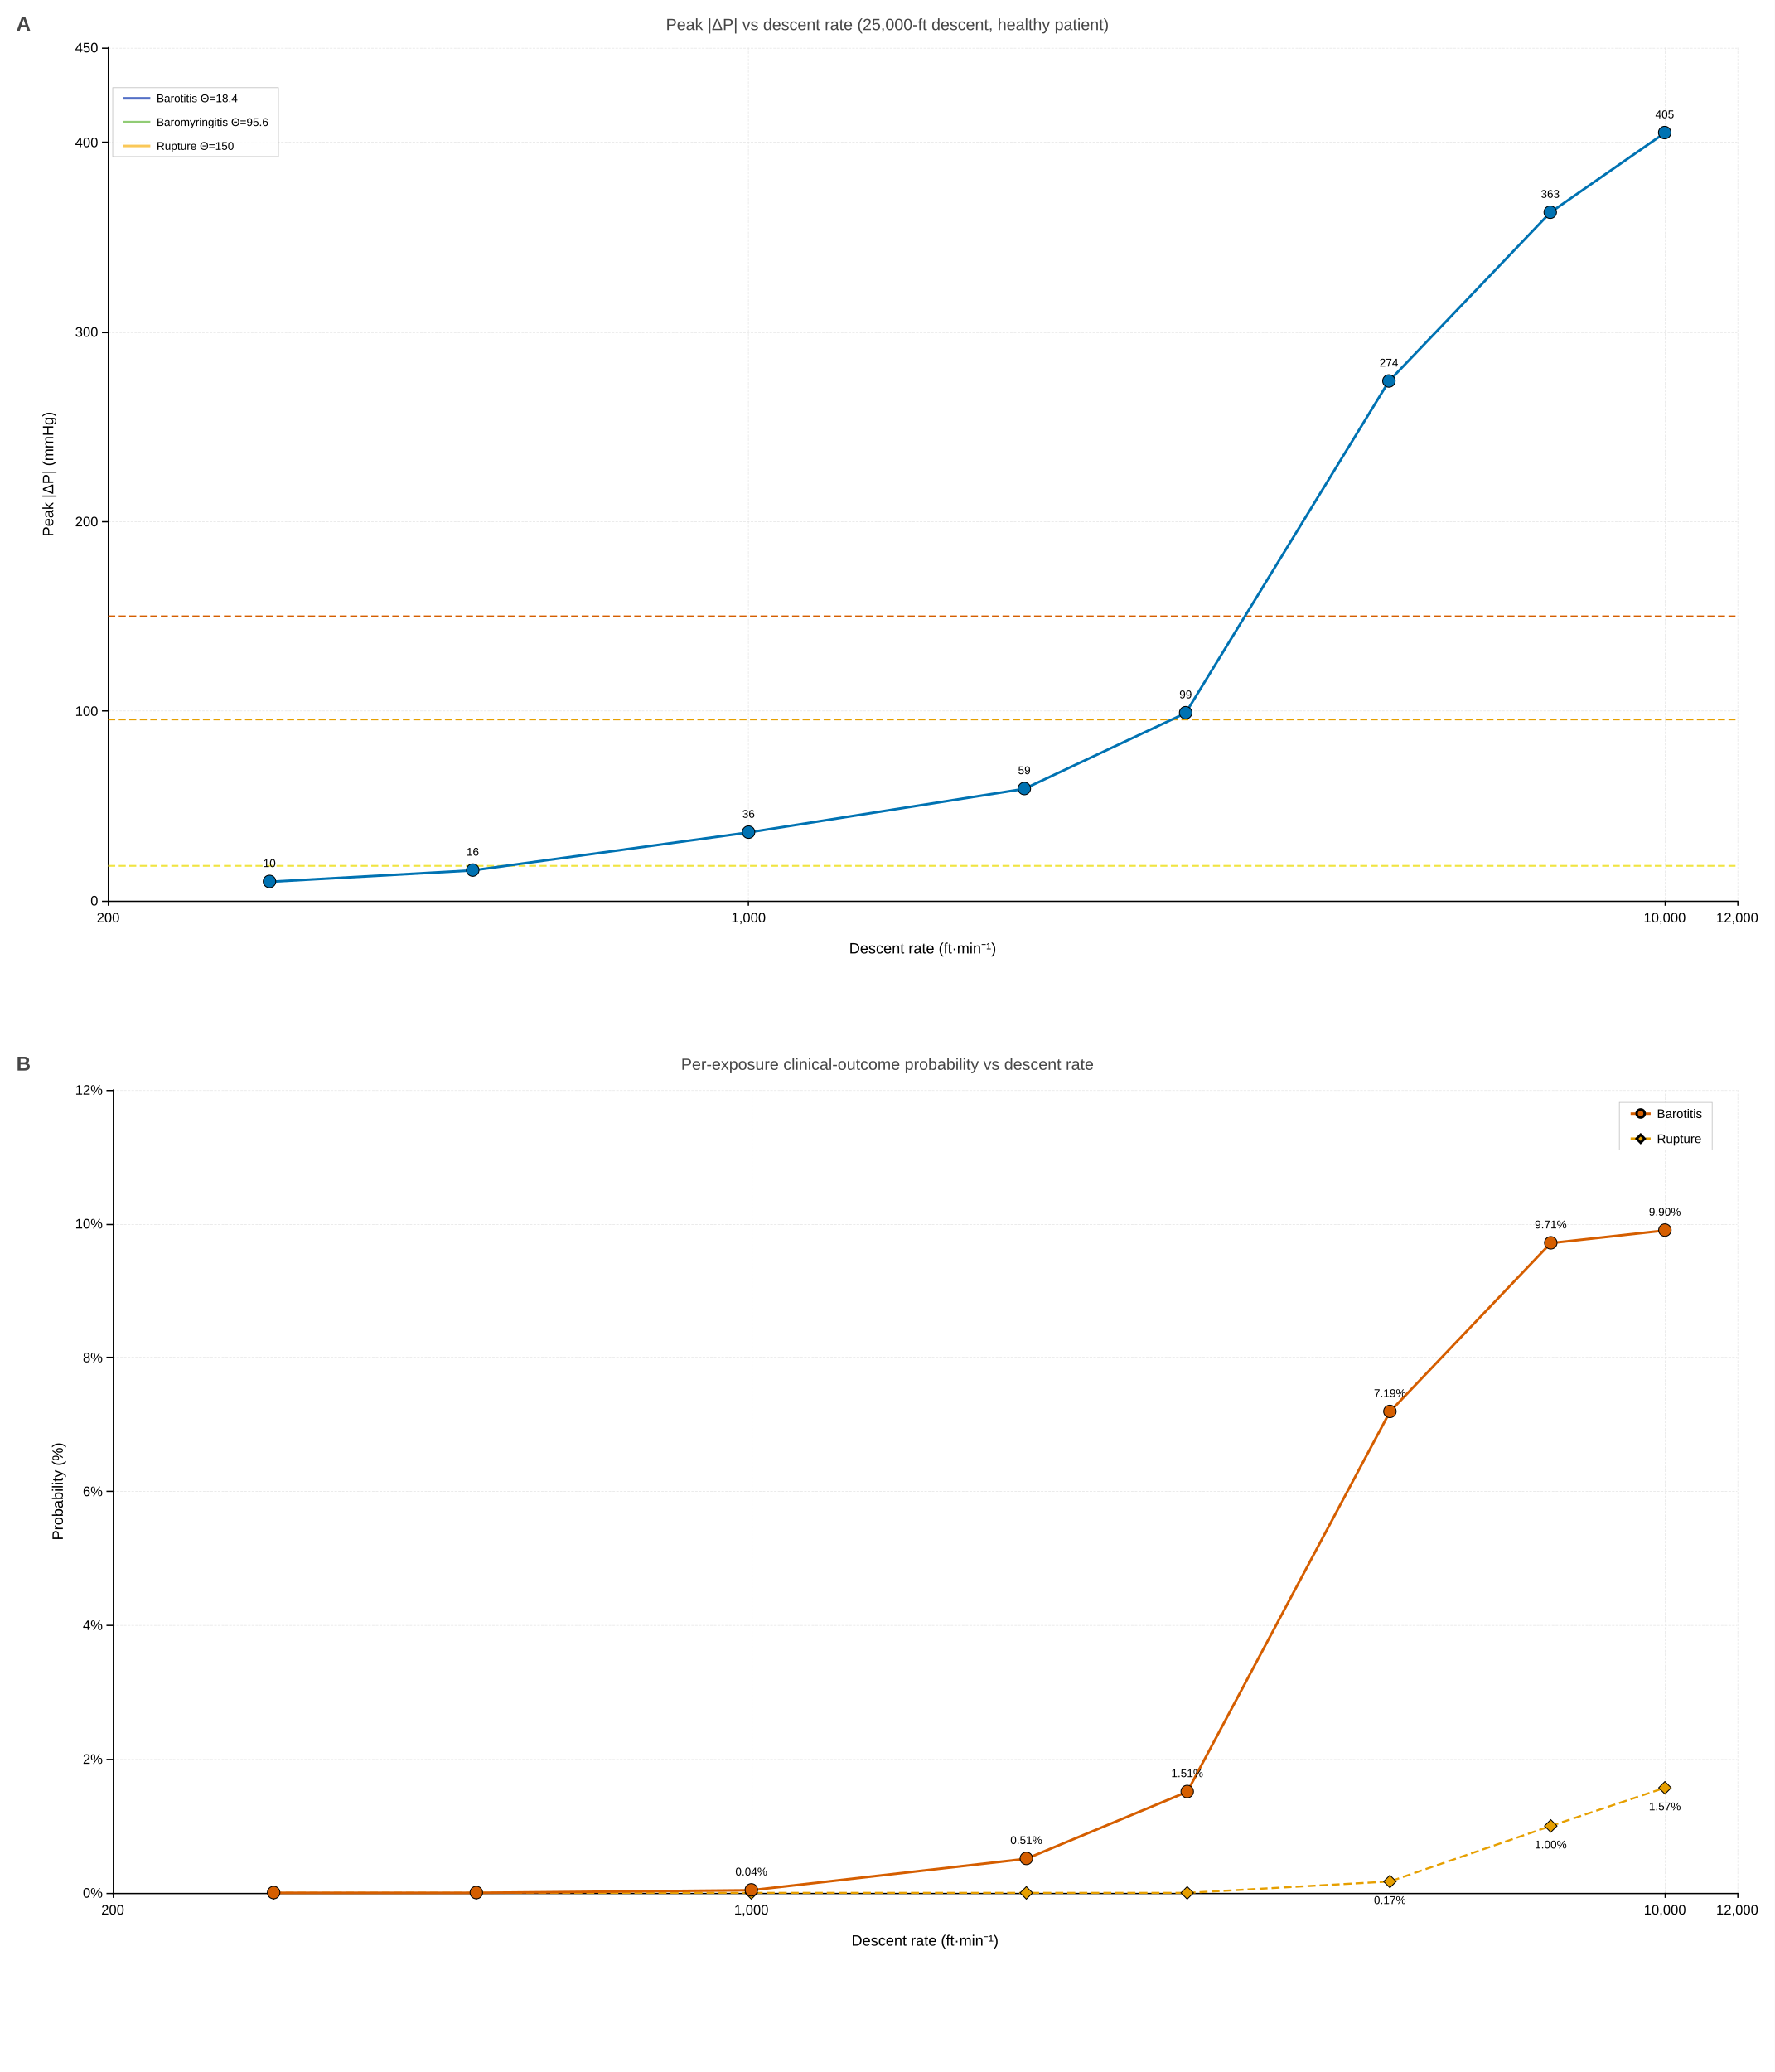
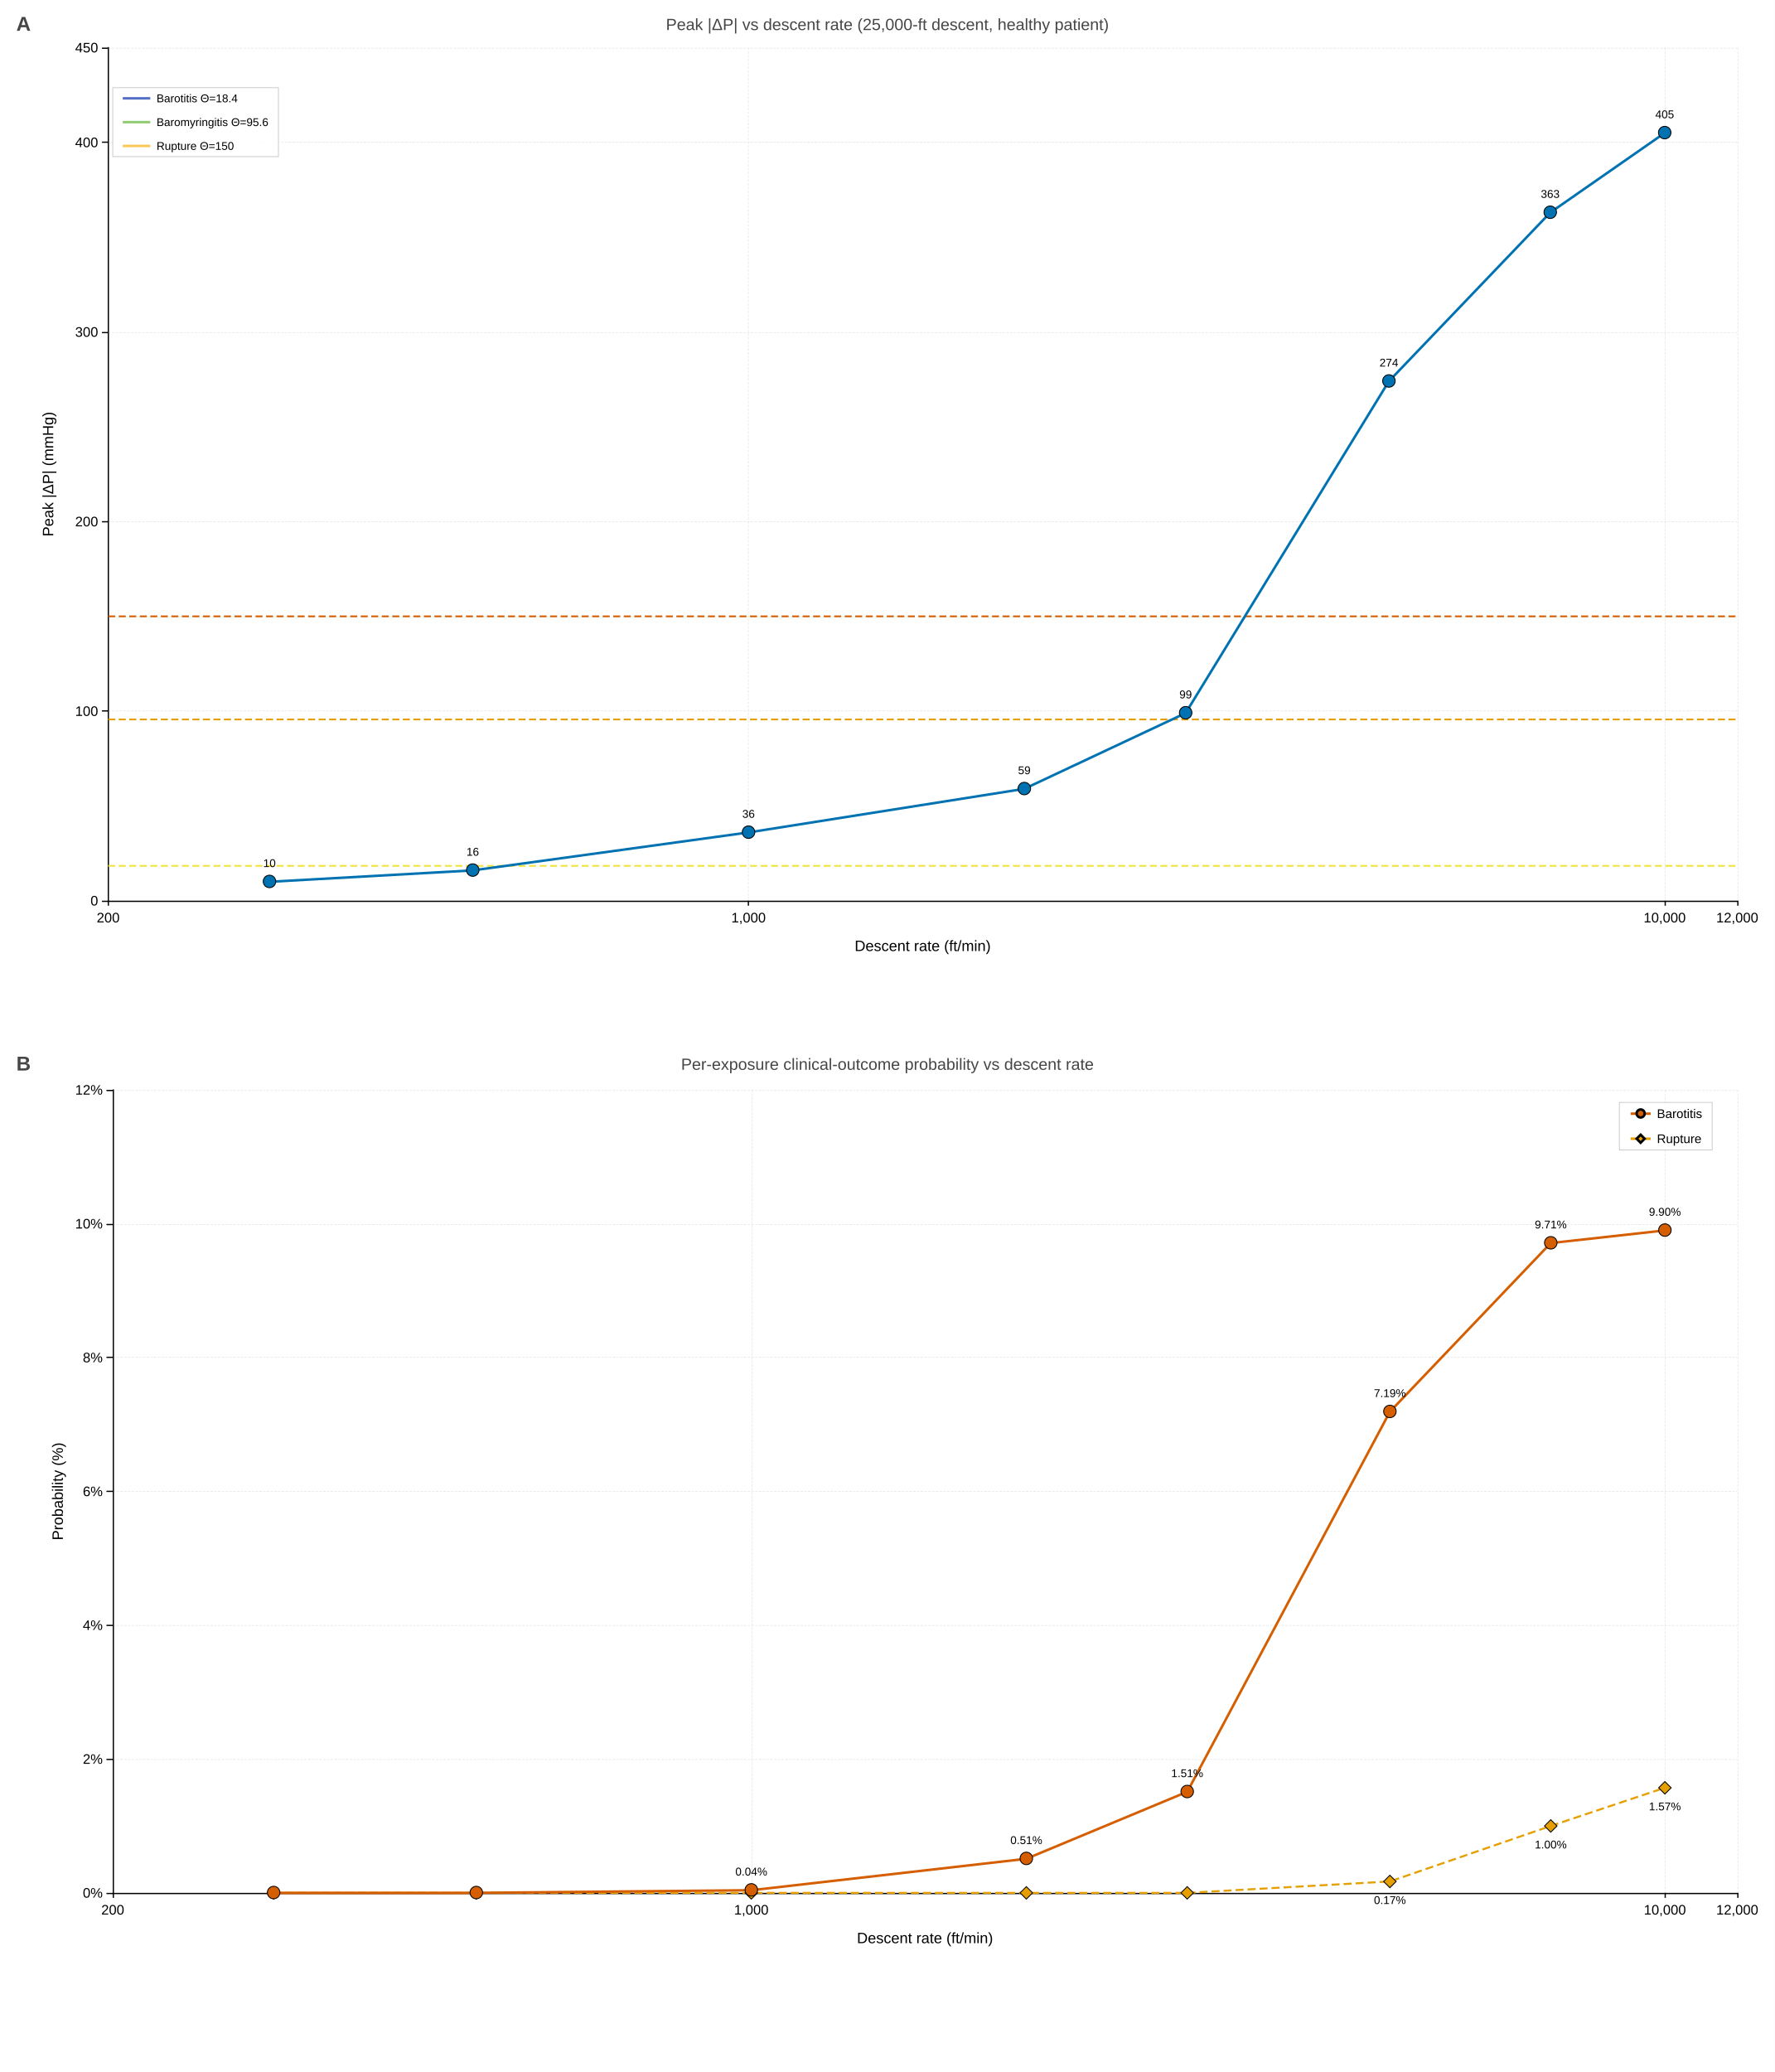
<svg xmlns="http://www.w3.org/2000/svg" width="1417" height="1654" version="1.1" baseProfile="full" viewBox="0 0 1417 1654">
  <rect width="1417" height="1654" x="0" y="0" fill="#ffffff" />
  <path d="M86.4 719.5L1387 719.5" fill="transparent" stroke="#E5E5E5" stroke-width="0.5" stroke-dasharray="2,1" class="zr0-cls-0" />
  <path d="M86.4 567.5L1387 567.5" fill="transparent" stroke="#E5E5E5" stroke-width="0.5" stroke-dasharray="2,1" class="zr0-cls-0" />
  <path d="M86.4 416.5L1387 416.5" fill="transparent" stroke="#E5E5E5" stroke-width="0.5" stroke-dasharray="2,1" class="zr0-cls-0" />
  <path d="M86.4 265.5L1387 265.5" fill="transparent" stroke="#E5E5E5" stroke-width="0.5" stroke-dasharray="2,1" class="zr0-cls-0" />
  <path d="M86.4 113.5L1387 113.5" fill="transparent" stroke="#E5E5E5" stroke-width="0.5" stroke-dasharray="2,1" class="zr0-cls-0" />
  <path d="M86.4 38.5L1387 38.5" fill="transparent" stroke="#E5E5E5" stroke-width="0.5" stroke-dasharray="2,1" class="zr0-cls-0" />
  <path d="M90 1511.5L1387 1511.5" fill="transparent" stroke="#E5E5E5" stroke-width="0.5" stroke-dasharray="2,1" class="zr0-cls-0" />
  <path d="M90 1404.5L1387 1404.5" fill="transparent" stroke="#E5E5E5" stroke-width="0.5" stroke-dasharray="2,1" class="zr0-cls-0" />
  <path d="M90 1297.5L1387 1297.5" fill="transparent" stroke="#E5E5E5" stroke-width="0.5" stroke-dasharray="2,1" class="zr0-cls-0" />
  <path d="M90 1190.5L1387 1190.5" fill="transparent" stroke="#E5E5E5" stroke-width="0.5" stroke-dasharray="2,1" class="zr0-cls-0" />
  <path d="M90 1083.5L1387 1083.5" fill="transparent" stroke="#E5E5E5" stroke-width="0.5" stroke-dasharray="2,1" class="zr0-cls-0" />
  <path d="M90 977.5L1387 977.5" fill="transparent" stroke="#E5E5E5" stroke-width="0.5" stroke-dasharray="2,1" class="zr0-cls-0" />
  <path d="M90 870.5L1387 870.5" fill="transparent" stroke="#E5E5E5" stroke-width="0.5" stroke-dasharray="2,1" class="zr0-cls-0" />
  <path d="M86.5 38L86.5 719" fill="transparent" stroke="#E5E5E5" stroke-width="0.5" stroke-dasharray="2,1" class="zr0-cls-0" />
  <path d="M597.5 38L597.5 719" fill="transparent" stroke="#E5E5E5" stroke-width="0.5" stroke-dasharray="2,1" class="zr0-cls-0" />
  <path d="M1329.5 38L1329.5 719" fill="transparent" stroke="#E5E5E5" stroke-width="0.5" stroke-dasharray="2,1" class="zr0-cls-0" />
  <path d="M1387.5 38L1387.5 719" fill="transparent" stroke="#E5E5E5" stroke-width="0.5" stroke-dasharray="2,1" class="zr0-cls-0" />
  <path d="M90.5 870L90.5 1511" fill="transparent" stroke="#E5E5E5" stroke-width="0.5" stroke-dasharray="2,1" class="zr0-cls-0" />
  <path d="M600.5 870L600.5 1511" fill="transparent" stroke="#E5E5E5" stroke-width="0.5" stroke-dasharray="2,1" class="zr0-cls-0" />
  <path d="M1329.5 870L1329.5 1511" fill="transparent" stroke="#E5E5E5" stroke-width="0.5" stroke-dasharray="2,1" class="zr0-cls-0" />
  <path d="M1387.5 870L1387.5 1511" fill="transparent" stroke="#E5E5E5" stroke-width="0.5" stroke-dasharray="2,1" class="zr0-cls-0" />
  <path d="M86.5 719L86.5 38" fill="transparent" stroke="#000" stroke-linecap="round" class="zr0-cls-0" />
  <text dominant-baseline="central" text-anchor="middle" style="font-size:12px;font-family:Arial, Helvetica, 'Liberation Sans', sans-serif;" xml:space="preserve" y="-6" transform="matrix(0,-1,1,0,44.353,378.5)" fill="#000">Peak |ΔP| (mmHg)</text>
  <path d="M90.5 1511L90.5 870" fill="transparent" stroke="#000" stroke-linecap="round" class="zr0-cls-0" />
  <text dominant-baseline="central" text-anchor="middle" style="font-size:12px;font-family:Arial, Helvetica, 'Liberation Sans', sans-serif;" xml:space="preserve" y="-6" transform="matrix(0,-1,1,0,52.0161,1190.5)" fill="#000">Probability (%)</text>
  <path d="M86.4 719.5L1387 719.5" fill="transparent" stroke="#000" stroke-linecap="round" class="zr0-cls-0" />
-   <text dominant-baseline="central" text-anchor="middle" style="font-size:12px;font-family:Arial, Helvetica, 'Liberation Sans', sans-serif;" xml:space="preserve" y="6" transform="translate(736.6765 749)" fill="#000">Descent rate (ft·min⁻¹)</text>
+   <text dominant-baseline="central" text-anchor="middle" style="font-size:12px;font-family:Arial, Helvetica, 'Liberation Sans', sans-serif;" xml:space="preserve" y="6" transform="translate(736.6765 749)" fill="#000">Descent rate (ft/min)</text>
  <path d="M90 1511.5L1387 1511.5" fill="transparent" stroke="#000" stroke-linecap="round" class="zr0-cls-0" />
-   <text dominant-baseline="central" text-anchor="middle" style="font-size:12px;font-family:Arial, Helvetica, 'Liberation Sans', sans-serif;" xml:space="preserve" y="6" transform="translate(738.5081 1541)" fill="#000">Descent rate (ft·min⁻¹)</text>
+   <text dominant-baseline="central" text-anchor="middle" style="font-size:12px;font-family:Arial, Helvetica, 'Liberation Sans', sans-serif;" xml:space="preserve" y="6" transform="translate(738.5081 1541)" fill="#000">Descent rate (ft/min)</text>
  <path d="M86.4 719.5L81.4 719.5" fill="transparent" stroke="#000" class="zr0-cls-0" />
  <path d="M86.4 567.5L81.4 567.5" fill="transparent" stroke="#000" class="zr0-cls-0" />
  <path d="M86.4 416.5L81.4 416.5" fill="transparent" stroke="#000" class="zr0-cls-0" />
  <path d="M86.4 265.5L81.4 265.5" fill="transparent" stroke="#000" class="zr0-cls-0" />
  <path d="M86.4 113.5L81.4 113.5" fill="transparent" stroke="#000" class="zr0-cls-0" />
  <path d="M86.4 38.5L81.4 38.5" fill="transparent" stroke="#000" class="zr0-cls-0" />
  <path d="M90 1511.5L85 1511.5" fill="transparent" stroke="#000" class="zr0-cls-0" />
  <path d="M90 1404.5L85 1404.5" fill="transparent" stroke="#000" class="zr0-cls-0" />
  <path d="M90 1297.5L85 1297.5" fill="transparent" stroke="#000" class="zr0-cls-0" />
  <path d="M90 1190.5L85 1190.5" fill="transparent" stroke="#000" class="zr0-cls-0" />
  <path d="M90 1083.5L85 1083.5" fill="transparent" stroke="#000" class="zr0-cls-0" />
  <path d="M90 977.5L85 977.5" fill="transparent" stroke="#000" class="zr0-cls-0" />
  <path d="M90 870.5L85 870.5" fill="transparent" stroke="#000" class="zr0-cls-0" />
  <path d="M86.5 719L86.5 723" fill="transparent" stroke="#000" class="zr0-cls-0" />
  <path d="M597.5 719L597.5 723" fill="transparent" stroke="#000" class="zr0-cls-0" />
  <path d="M1329.5 719L1329.5 723" fill="transparent" stroke="#000" class="zr0-cls-0" />
  <path d="M1387.5 719L1387.5 723" fill="transparent" stroke="#000" class="zr0-cls-0" />
  <path d="M90.5 1511L90.5 1515" fill="transparent" stroke="#000" class="zr0-cls-0" />
  <path d="M600.5 1511L600.5 1515" fill="transparent" stroke="#000" class="zr0-cls-0" />
  <path d="M1329.5 1511L1329.5 1515" fill="transparent" stroke="#000" class="zr0-cls-0" />
  <path d="M1387.5 1511L1387.5 1515" fill="transparent" stroke="#000" class="zr0-cls-0" />
  <text dominant-baseline="central" text-anchor="end" style="font-size:11px;font-family:Arial, Helvetica, 'Liberation Sans', sans-serif;" transform="translate(78.353 719)" fill="#000">0</text>
  <text dominant-baseline="central" text-anchor="end" style="font-size:11px;font-family:Arial, Helvetica, 'Liberation Sans', sans-serif;" transform="translate(78.353 567.6667)" fill="#000">100</text>
  <text dominant-baseline="central" text-anchor="end" style="font-size:11px;font-family:Arial, Helvetica, 'Liberation Sans', sans-serif;" transform="translate(78.353 416.3333)" fill="#000">200</text>
  <text dominant-baseline="central" text-anchor="end" style="font-size:11px;font-family:Arial, Helvetica, 'Liberation Sans', sans-serif;" transform="translate(78.353 265)" fill="#000">300</text>
  <text dominant-baseline="central" text-anchor="end" style="font-size:11px;font-family:Arial, Helvetica, 'Liberation Sans', sans-serif;" transform="translate(78.353 113.6667)" fill="#000">400</text>
  <text dominant-baseline="central" text-anchor="end" style="font-size:11px;font-family:Arial, Helvetica, 'Liberation Sans', sans-serif;" transform="translate(78.353 38)" fill="#000">450</text>
  <text dominant-baseline="central" text-anchor="end" style="font-size:11px;font-family:Arial, Helvetica, 'Liberation Sans', sans-serif;" transform="translate(82.0161 1511)" fill="#000">0%</text>
  <text dominant-baseline="central" text-anchor="end" style="font-size:11px;font-family:Arial, Helvetica, 'Liberation Sans', sans-serif;" transform="translate(82.0161 1404.167)" fill="#000">2%</text>
  <text dominant-baseline="central" text-anchor="end" style="font-size:11px;font-family:Arial, Helvetica, 'Liberation Sans', sans-serif;" transform="translate(82.0161 1297.333)" fill="#000">4%</text>
  <text dominant-baseline="central" text-anchor="end" style="font-size:11px;font-family:Arial, Helvetica, 'Liberation Sans', sans-serif;" transform="translate(82.0161 1190.5)" fill="#000">6%</text>
  <text dominant-baseline="central" text-anchor="end" style="font-size:11px;font-family:Arial, Helvetica, 'Liberation Sans', sans-serif;" transform="translate(82.0161 1083.667)" fill="#000">8%</text>
  <text dominant-baseline="central" text-anchor="end" style="font-size:11px;font-family:Arial, Helvetica, 'Liberation Sans', sans-serif;" transform="translate(82.0161 976.8333)" fill="#000">10%</text>
  <text dominant-baseline="central" text-anchor="end" style="font-size:11px;font-family:Arial, Helvetica, 'Liberation Sans', sans-serif;" transform="translate(82.0161 870)" fill="#000">12%</text>
  <text dominant-baseline="central" text-anchor="middle" style="font-size:11px;font-family:Arial, Helvetica, 'Liberation Sans', sans-serif;" y="5.5" transform="translate(86.353 727)" fill="#000">200</text>
  <text dominant-baseline="central" text-anchor="middle" style="font-size:11px;font-family:Arial, Helvetica, 'Liberation Sans', sans-serif;" y="5.5" transform="translate(597.6218 727)" fill="#000">1,000</text>
  <text dominant-baseline="central" text-anchor="middle" style="font-size:11px;font-family:Arial, Helvetica, 'Liberation Sans', sans-serif;" y="5.5" transform="translate(1329.082 727)" fill="#000">10,000</text>
  <text dominant-baseline="central" text-anchor="middle" style="font-size:11px;font-family:Arial, Helvetica, 'Liberation Sans', sans-serif;" y="5.5" transform="translate(1387 727)" fill="#000">12,000</text>
  <text dominant-baseline="central" text-anchor="middle" style="font-size:11px;font-family:Arial, Helvetica, 'Liberation Sans', sans-serif;" y="5.5" transform="translate(90.0161 1519)" fill="#000">200</text>
  <text dominant-baseline="central" text-anchor="middle" style="font-size:11px;font-family:Arial, Helvetica, 'Liberation Sans', sans-serif;" y="5.5" transform="translate(599.845 1519)" fill="#000">1,000</text>
  <text dominant-baseline="central" text-anchor="middle" style="font-size:11px;font-family:Arial, Helvetica, 'Liberation Sans', sans-serif;" y="5.5" transform="translate(1329.245 1519)" fill="#000">10,000</text>
  <text dominant-baseline="central" text-anchor="middle" style="font-size:11px;font-family:Arial, Helvetica, 'Liberation Sans', sans-serif;" y="5.5" transform="translate(1387 1519)" fill="#000">12,000</text>
  <g clip-path="url(#zr0-c0)">
    <path d="M86.4 691.2L1387 691.2" fill="transparent" stroke="#F0E442" stroke-width="1.4" stroke-dasharray="5.6,2.8" stroke-linejoin="bevel" class="zr0-cls-0" />
  </g>
  <g clip-path="url(#zr0-c1)">
    <path d="M86.4 574.3L1387 574.3" fill="transparent" stroke="#E69F00" stroke-width="1.4" stroke-dasharray="5.6,2.8" stroke-linejoin="bevel" class="zr0-cls-0" />
  </g>
  <g clip-path="url(#zr0-c2)">
    <path d="M86.4 492L1387 492" fill="transparent" stroke="#D55E00" stroke-width="1.4" stroke-dasharray="5.6,2.8" stroke-linejoin="bevel" class="zr0-cls-0" />
  </g>
  <path d="M-8 -4l132.3 0l0 55l-132.3 0Z" transform="translate(98 74)" fill="rgb(255,255,255)" fill-opacity="0.85" stroke="#bbb" stroke-width="0.5" class="zr0-cls-0" />
  <path d="M-8 -4l74.1 0l0 38l-74.1 0Z" transform="translate(1300.877 884)" fill="rgb(255,255,255)" fill-opacity="0.85" stroke="#bbb" stroke-width="0.5" class="zr0-cls-0" />
  <path d="M0 0l22 0l0 2l-22 0Z" transform="translate(98 77.5)" fill="#5470c6" class="zr0-cls-0" />
  <text dominant-baseline="central" text-anchor="start" style="font-size:9px;font-family:Arial, Helvetica, 'Liberation Sans', sans-serif;" xml:space="preserve" x="27" y="1" transform="translate(98 77.5)" fill="#000">Barotitis Θ=18.4</text>
  <path d="M0 -3.5l91.8 0l0 9l-91.8 0Z" transform="translate(98 77.5)" fill="transparent" class="zr0-cls-0" />
  <path d="M0 0l22 0l0 2l-22 0Z" transform="translate(98 96.5)" fill="#91cc75" class="zr0-cls-0" />
  <text dominant-baseline="central" text-anchor="start" style="font-size:9px;font-family:Arial, Helvetica, 'Liberation Sans', sans-serif;" xml:space="preserve" x="27" y="1" transform="translate(98 96.5)" fill="#000">Baromyringitis Θ=95.6</text>
  <path d="M0 -3.5l116.3 0l0 9l-116.3 0Z" transform="translate(98 96.5)" fill="transparent" class="zr0-cls-0" />
  <path d="M0 0l22 0l0 2l-22 0Z" transform="translate(98 115.5)" fill="#fac858" class="zr0-cls-0" />
  <text dominant-baseline="central" text-anchor="start" style="font-size:9px;font-family:Arial, Helvetica, 'Liberation Sans', sans-serif;" xml:space="preserve" x="27" y="1" transform="translate(98 115.5)" fill="#000">Rupture Θ=150</text>
  <path d="M0 -3.5l88.8 0l0 9l-88.8 0Z" transform="translate(98 115.5)" fill="transparent" class="zr0-cls-0" />
  <path d="M0 4L16 4" transform="translate(1301.877 885)" fill="#000" stroke="#D55E00" stroke-width="2" stroke-linecap="butt" stroke-miterlimit="10" class="zr0-cls-0" />
  <path d="M11.2 4A3.2 3.2 0 1 1 11.2 3.7A3.2 3.2 0 0 1 11.2 4" transform="translate(1301.877 885)" fill="#D55E00" stroke="#000" stroke-width="2" stroke-linecap="butt" stroke-miterlimit="10" class="zr0-cls-0" />
  <text dominant-baseline="central" text-anchor="start" style="font-size:10px;font-family:Arial, Helvetica, 'Liberation Sans', sans-serif;" x="21" y="4" transform="translate(1301.877 885)" fill="#000">Barotitis</text>
  <path d="M-1 -1l58.1 0l0 10l-58.1 0Z" transform="translate(1301.877 885)" fill="transparent" class="zr0-cls-1" />
  <path d="M0 4L16 4" transform="translate(1301.877 905)" fill="#000" stroke="#E69F00" stroke-width="2" stroke-dasharray="8,4" stroke-linecap="butt" stroke-miterlimit="10" class="zr0-cls-0" />
  <path d="M8 0.8L11.2 4L8 7.2L4.8 4Z" transform="translate(1301.877 905)" fill="#E69F00" stroke="#000" stroke-width="2" stroke-linecap="butt" stroke-miterlimit="10" class="zr0-cls-0" />
  <text dominant-baseline="central" text-anchor="start" style="font-size:10px;font-family:Arial, Helvetica, 'Liberation Sans', sans-serif;" x="21" y="4" transform="translate(1301.877 905)" fill="#000">Rupture</text>
  <path d="M-1 -1l57.6 0l0 10l-57.6 0Z" transform="translate(1301.877 905)" fill="transparent" class="zr0-cls-1" />
  <path d="M-5 -5l21.6 0l0 26l-21.6 0Z" transform="translate(13 11)" fill="rgb(0,0,0)" fill-opacity="0" stroke="#ccc" stroke-width="0" class="zr0-cls-0" />
  <path d="M-181.8 -5l363.6 0l0 23l-363.6 0Z" transform="translate(708.5 13)" fill="rgb(0,0,0)" fill-opacity="0" stroke="#ccc" stroke-width="0" class="zr0-cls-0" />
  <path d="M-5 -5l21.6 0l0 26l-21.6 0Z" transform="translate(13 841)" fill="rgb(0,0,0)" fill-opacity="0" stroke="#ccc" stroke-width="0" class="zr0-cls-0" />
  <path d="M-169.7 -5l339.5 0l0 23l-339.5 0Z" transform="translate(708.5 843)" fill="rgb(0,0,0)" fill-opacity="0" stroke="#ccc" stroke-width="0" class="zr0-cls-0" />
  <text dominant-baseline="central" text-anchor="start" style="font-size:16px;font-family:Arial, Helvetica, 'Liberation Sans', sans-serif;font-weight:bold;" y="8" transform="translate(13 11)" fill="#464646">A</text>
  <text dominant-baseline="central" text-anchor="middle" style="font-size:13px;font-family:Arial, Helvetica, 'Liberation Sans', sans-serif;" xml:space="preserve" y="6.5" transform="translate(708.5 13)" fill="#464646">Peak |ΔP| vs descent rate (25,000-ft descent, healthy patient)</text>
  <text dominant-baseline="central" text-anchor="start" style="font-size:16px;font-family:Arial, Helvetica, 'Liberation Sans', sans-serif;font-weight:bold;" y="8" transform="translate(13 841)" fill="#464646">B</text>
  <text dominant-baseline="central" text-anchor="middle" style="font-size:13px;font-family:Arial, Helvetica, 'Liberation Sans', sans-serif;" xml:space="preserve" y="6.5" transform="translate(708.5 843)" fill="#464646">Per-exposure clinical-outcome probability vs descent rate</text>
  <g clip-path="url(#zr0-c3)">
    <path d="M218.5 1511L380.3 1511L599.8 1511L819.4 1511L947.9 1511L1109.7 1501.9L1238.1 1457.6L1329.2 1427.1" fill="transparent" stroke="#E69F00" stroke-width="1.6" stroke-dasharray="6.4,3.2" stroke-linejoin="bevel" class="zr0-cls-3" />
  </g>
  <path d="M0 -1L1 0L0 1L-1 0Z" transform="matrix(5,0,0,5,218.4571,1511)" fill="#E69F00" stroke="#000" stroke-width="0.14" class="zr0-cls-4" />
  <path d="M0 -1L1 0L0 1L-1 0Z" transform="matrix(5,0,0,5,380.2737,1511)" fill="#E69F00" stroke="#000" stroke-width="0.14" class="zr0-cls-4" />
  <path d="M0 -1L1 0L0 1L-1 0Z" transform="matrix(5,0,0,5,599.845,1511)" fill="#E69F00" stroke="#000" stroke-width="0.14" class="zr0-cls-4" />
  <path d="M0 -1L1 0L0 1L-1 0Z" transform="matrix(5,0,0,5,819.4163,1511)" fill="#E69F00" stroke="#000" stroke-width="0.14" class="zr0-cls-4" />
  <path d="M0 -1L1 0L0 1L-1 0Z" transform="matrix(5,0,0,5,947.8573,1511)" fill="#E69F00" stroke="#000" stroke-width="0.14" class="zr0-cls-4" />
  <path d="M0 -1L1 0L0 1L-1 0Z" transform="matrix(5,0,0,5,1109.674,1501.919)" fill="#E69F00" stroke="#000" stroke-width="0.14" class="zr0-cls-4" />
  <path d="M0 -1L1 0L0 1L-1 0Z" transform="matrix(5,0,0,5,1238.115,1457.583)" fill="#E69F00" stroke="#000" stroke-width="0.14" class="zr0-cls-4" />
  <path d="M0 -1L1 0L0 1L-1 0Z" transform="matrix(5,0,0,5,1329.245,1427.136)" fill="#E69F00" stroke="#000" stroke-width="0.14" class="zr0-cls-4" />
  <text dominant-baseline="central" text-anchor="middle" style="font-size:9px;font-family:Arial, Helvetica, 'Liberation Sans', sans-serif;" y="4.5" transform="translate(1109.674 1512.269)" fill="#000">0.17%</text>
  <text dominant-baseline="central" text-anchor="middle" style="font-size:9px;font-family:Arial, Helvetica, 'Liberation Sans', sans-serif;" y="4.5" transform="translate(1238.115 1467.933)" fill="#000">1.00%</text>
  <text dominant-baseline="central" text-anchor="middle" style="font-size:9px;font-family:Arial, Helvetica, 'Liberation Sans', sans-serif;" y="4.5" transform="translate(1329.245 1437.486)" fill="#000">1.57%</text>
  <g clip-path="url(#zr0-c4)">
    <path d="M215.2 703.9L377.4 694.8L597.6 664.5L817.8 629.7L946.6 569.2L1108.9 304.3L1237.7 169.7L1329.1 106.1" fill="transparent" stroke="#0072B2" stroke-width="2" stroke-linejoin="bevel" class="zr0-cls-3" />
  </g>
  <g clip-path="url(#zr0-c5)">
    <path d="M218.5 1511L380.3 1511L599.8 1508.9L819.4 1483.8L947.9 1430.3L1109.7 1126.9L1238.1 992.3L1329.2 982.2" fill="transparent" stroke="#D55E00" stroke-width="2" stroke-linejoin="bevel" class="zr0-cls-3" />
  </g>
  <path d="M1 0A1 1 0 1 1 1 -0.1A1 1 0 0 1 1 0" transform="matrix(5,0,0,5,215.1568,703.8666)" fill="#0072B2" stroke="#000" stroke-width="0.14" class="zr0-cls-5" />
  <path d="M1 0A1 1 0 1 1 1 -0.1A1 1 0 0 1 1 0" transform="matrix(5,0,0,5,377.4303,694.7867)" fill="#0072B2" stroke="#000" stroke-width="0.14" class="zr0-cls-5" />
  <path d="M1 0A1 1 0 1 1 1 -0.1A1 1 0 0 1 1 0" transform="matrix(5,0,0,5,597.6218,664.52)" fill="#0072B2" stroke="#000" stroke-width="0.14" class="zr0-cls-5" />
  <path d="M1 0A1 1 0 1 1 1 -0.1A1 1 0 0 1 1 0" transform="matrix(5,0,0,5,817.8133,629.7133)" fill="#0072B2" stroke="#000" stroke-width="0.14" class="zr0-cls-5" />
  <path d="M1 0A1 1 0 1 1 1 -0.1A1 1 0 0 1 1 0" transform="matrix(5,0,0,5,946.6171,569.18)" fill="#0072B2" stroke="#000" stroke-width="0.14" class="zr0-cls-5" />
  <path d="M1 0A1 1 0 1 1 1 -0.1A1 1 0 0 1 1 0" transform="matrix(5,0,0,5,1108.891,304.3467)" fill="#0072B2" stroke="#000" stroke-width="0.14" class="zr0-cls-5" />
  <path d="M1 0A1 1 0 1 1 1 -0.1A1 1 0 0 1 1 0" transform="matrix(5,0,0,5,1237.694,169.66)" fill="#0072B2" stroke="#000" stroke-width="0.14" class="zr0-cls-5" />
  <path d="M1 0A1 1 0 1 1 1 -0.1A1 1 0 0 1 1 0" transform="matrix(5,0,0,5,1329.082,106.1)" fill="#0072B2" stroke="#000" stroke-width="0.14" class="zr0-cls-5" />
  <path d="M1 0A1 1 0 1 1 1 -0.1A1 1 0 0 1 1 0" transform="matrix(5,0,0,5,218.4571,1511)" fill="#D55E00" stroke="#000" stroke-width="0.14" class="zr0-cls-6" />
  <path d="M1 0A1 1 0 1 1 1 -0.1A1 1 0 0 1 1 0" transform="matrix(5,0,0,5,380.2737,1511)" fill="#D55E00" stroke="#000" stroke-width="0.14" class="zr0-cls-6" />
  <path d="M1 0A1 1 0 1 1 1 -0.1A1 1 0 0 1 1 0" transform="matrix(5,0,0,5,599.845,1508.863)" fill="#D55E00" stroke="#000" stroke-width="0.14" class="zr0-cls-6" />
  <path d="M1 0A1 1 0 1 1 1 -0.1A1 1 0 0 1 1 0" transform="matrix(5,0,0,5,819.4163,1483.757)" fill="#D55E00" stroke="#000" stroke-width="0.14" class="zr0-cls-6" />
  <path d="M1 0A1 1 0 1 1 1 -0.1A1 1 0 0 1 1 0" transform="matrix(5,0,0,5,947.8573,1430.341)" fill="#D55E00" stroke="#000" stroke-width="0.14" class="zr0-cls-6" />
  <path d="M1 0A1 1 0 1 1 1 -0.1A1 1 0 0 1 1 0" transform="matrix(5,0,0,5,1109.674,1126.934)" fill="#D55E00" stroke="#000" stroke-width="0.14" class="zr0-cls-6" />
  <path d="M1 0A1 1 0 1 1 1 -0.1A1 1 0 0 1 1 0" transform="matrix(5,0,0,5,1238.115,992.3242)" fill="#D55E00" stroke="#000" stroke-width="0.14" class="zr0-cls-6" />
  <path d="M1 0A1 1 0 1 1 1 -0.1A1 1 0 0 1 1 0" transform="matrix(5,0,0,5,1329.245,982.175)" fill="#D55E00" stroke="#000" stroke-width="0.14" class="zr0-cls-6" />
  <text dominant-baseline="central" text-anchor="middle" style="font-size:9px;font-family:Arial, Helvetica, 'Liberation Sans', sans-serif;" y="-4.5" transform="translate(215.1568 693.5166)" fill="#000">10</text>
  <text dominant-baseline="central" text-anchor="middle" style="font-size:9px;font-family:Arial, Helvetica, 'Liberation Sans', sans-serif;" y="-4.5" transform="translate(377.4303 684.4367)" fill="#000">16</text>
  <text dominant-baseline="central" text-anchor="middle" style="font-size:9px;font-family:Arial, Helvetica, 'Liberation Sans', sans-serif;" y="-4.5" transform="translate(597.6218 654.17)" fill="#000">36</text>
  <text dominant-baseline="central" text-anchor="middle" style="font-size:9px;font-family:Arial, Helvetica, 'Liberation Sans', sans-serif;" y="-4.5" transform="translate(817.8133 619.3633)" fill="#000">59</text>
  <text dominant-baseline="central" text-anchor="middle" style="font-size:9px;font-family:Arial, Helvetica, 'Liberation Sans', sans-serif;" y="-4.5" transform="translate(946.6171 558.83)" fill="#000">99</text>
  <text dominant-baseline="central" text-anchor="middle" style="font-size:9px;font-family:Arial, Helvetica, 'Liberation Sans', sans-serif;" y="-4.5" transform="translate(1108.891 293.9967)" fill="#000">274</text>
  <text dominant-baseline="central" text-anchor="middle" style="font-size:9px;font-family:Arial, Helvetica, 'Liberation Sans', sans-serif;" y="-4.5" transform="translate(1237.694 159.31)" fill="#000">363</text>
  <text dominant-baseline="central" text-anchor="middle" style="font-size:9px;font-family:Arial, Helvetica, 'Liberation Sans', sans-serif;" y="-4.5" transform="translate(1329.082 95.75)" fill="#000">405</text>
  <text dominant-baseline="central" text-anchor="middle" style="font-size:9px;font-family:Arial, Helvetica, 'Liberation Sans', sans-serif;" y="-4.5" transform="translate(599.845 1498.513)" fill="#000">0.04%</text>
  <text dominant-baseline="central" text-anchor="middle" style="font-size:9px;font-family:Arial, Helvetica, 'Liberation Sans', sans-serif;" y="-4.5" transform="translate(819.4163 1473.407)" fill="#000">0.51%</text>
  <text dominant-baseline="central" text-anchor="middle" style="font-size:9px;font-family:Arial, Helvetica, 'Liberation Sans', sans-serif;" y="-4.5" transform="translate(947.8573 1419.991)" fill="#000">1.51%</text>
  <text dominant-baseline="central" text-anchor="middle" style="font-size:9px;font-family:Arial, Helvetica, 'Liberation Sans', sans-serif;" y="-4.5" transform="translate(1109.674 1116.584)" fill="#000">7.19%</text>
  <text dominant-baseline="central" text-anchor="middle" style="font-size:9px;font-family:Arial, Helvetica, 'Liberation Sans', sans-serif;" y="-4.5" transform="translate(1238.115 981.9742)" fill="#000">9.71%</text>
  <text dominant-baseline="central" text-anchor="middle" style="font-size:9px;font-family:Arial, Helvetica, 'Liberation Sans', sans-serif;" y="-4.5" transform="translate(1329.245 971.825)" fill="#000">9.90%</text>
  <defs>
    <clipPath id="zr0-c0">
      <path d="M85 37.3l1304 0l0 682.4l-1304 0Z" fill="#000" class="zr0-cls-0" />
    </clipPath>
    <clipPath id="zr0-c1">
      <path d="M85 37.3l1304 0l0 682.4l-1304 0Z" fill="#000" class="zr0-cls-0" />
    </clipPath>
    <clipPath id="zr0-c2">
      <path d="M85 37.3l1304 0l0 682.4l-1304 0Z" fill="#000" class="zr0-cls-0" />
    </clipPath>
    <clipPath id="zr0-c3">
      <path d="M89 869.2l1300 0l0 642.6l-1300 0Z" fill="#000" class="zr0-cls-2" />
    </clipPath>
    <clipPath id="zr0-c4">
      <path d="M85 37l1304 0l0 683l-1304 0Z" fill="#000" class="zr0-cls-2" />
    </clipPath>
    <clipPath id="zr0-c5">
      <path d="M89 869l1300 0l0 643l-1300 0Z" fill="#000" class="zr0-cls-2" />
    </clipPath>
  </defs>
  <style>
.zr0-cls-0:hover {
pointer-events:none;
}
.zr0-cls-1:hover {
cursor:pointer;
fill:rgba(0,0,0,0);
}
.zr0-cls-2:hover {
cursor:pointer;
fill:rgba(0,0,0,1);
}
.zr0-cls-3:hover {
cursor:pointer;
}
.zr0-cls-4:hover {
cursor:pointer;
fill:rgba(253,174,0,1);
}
.zr0-cls-5:hover {
cursor:pointer;
fill:rgba(0,125,195,1);
}
.zr0-cls-6:hover {
cursor:pointer;
fill:rgba(234,103,0,1);
}



</style>
</svg>
